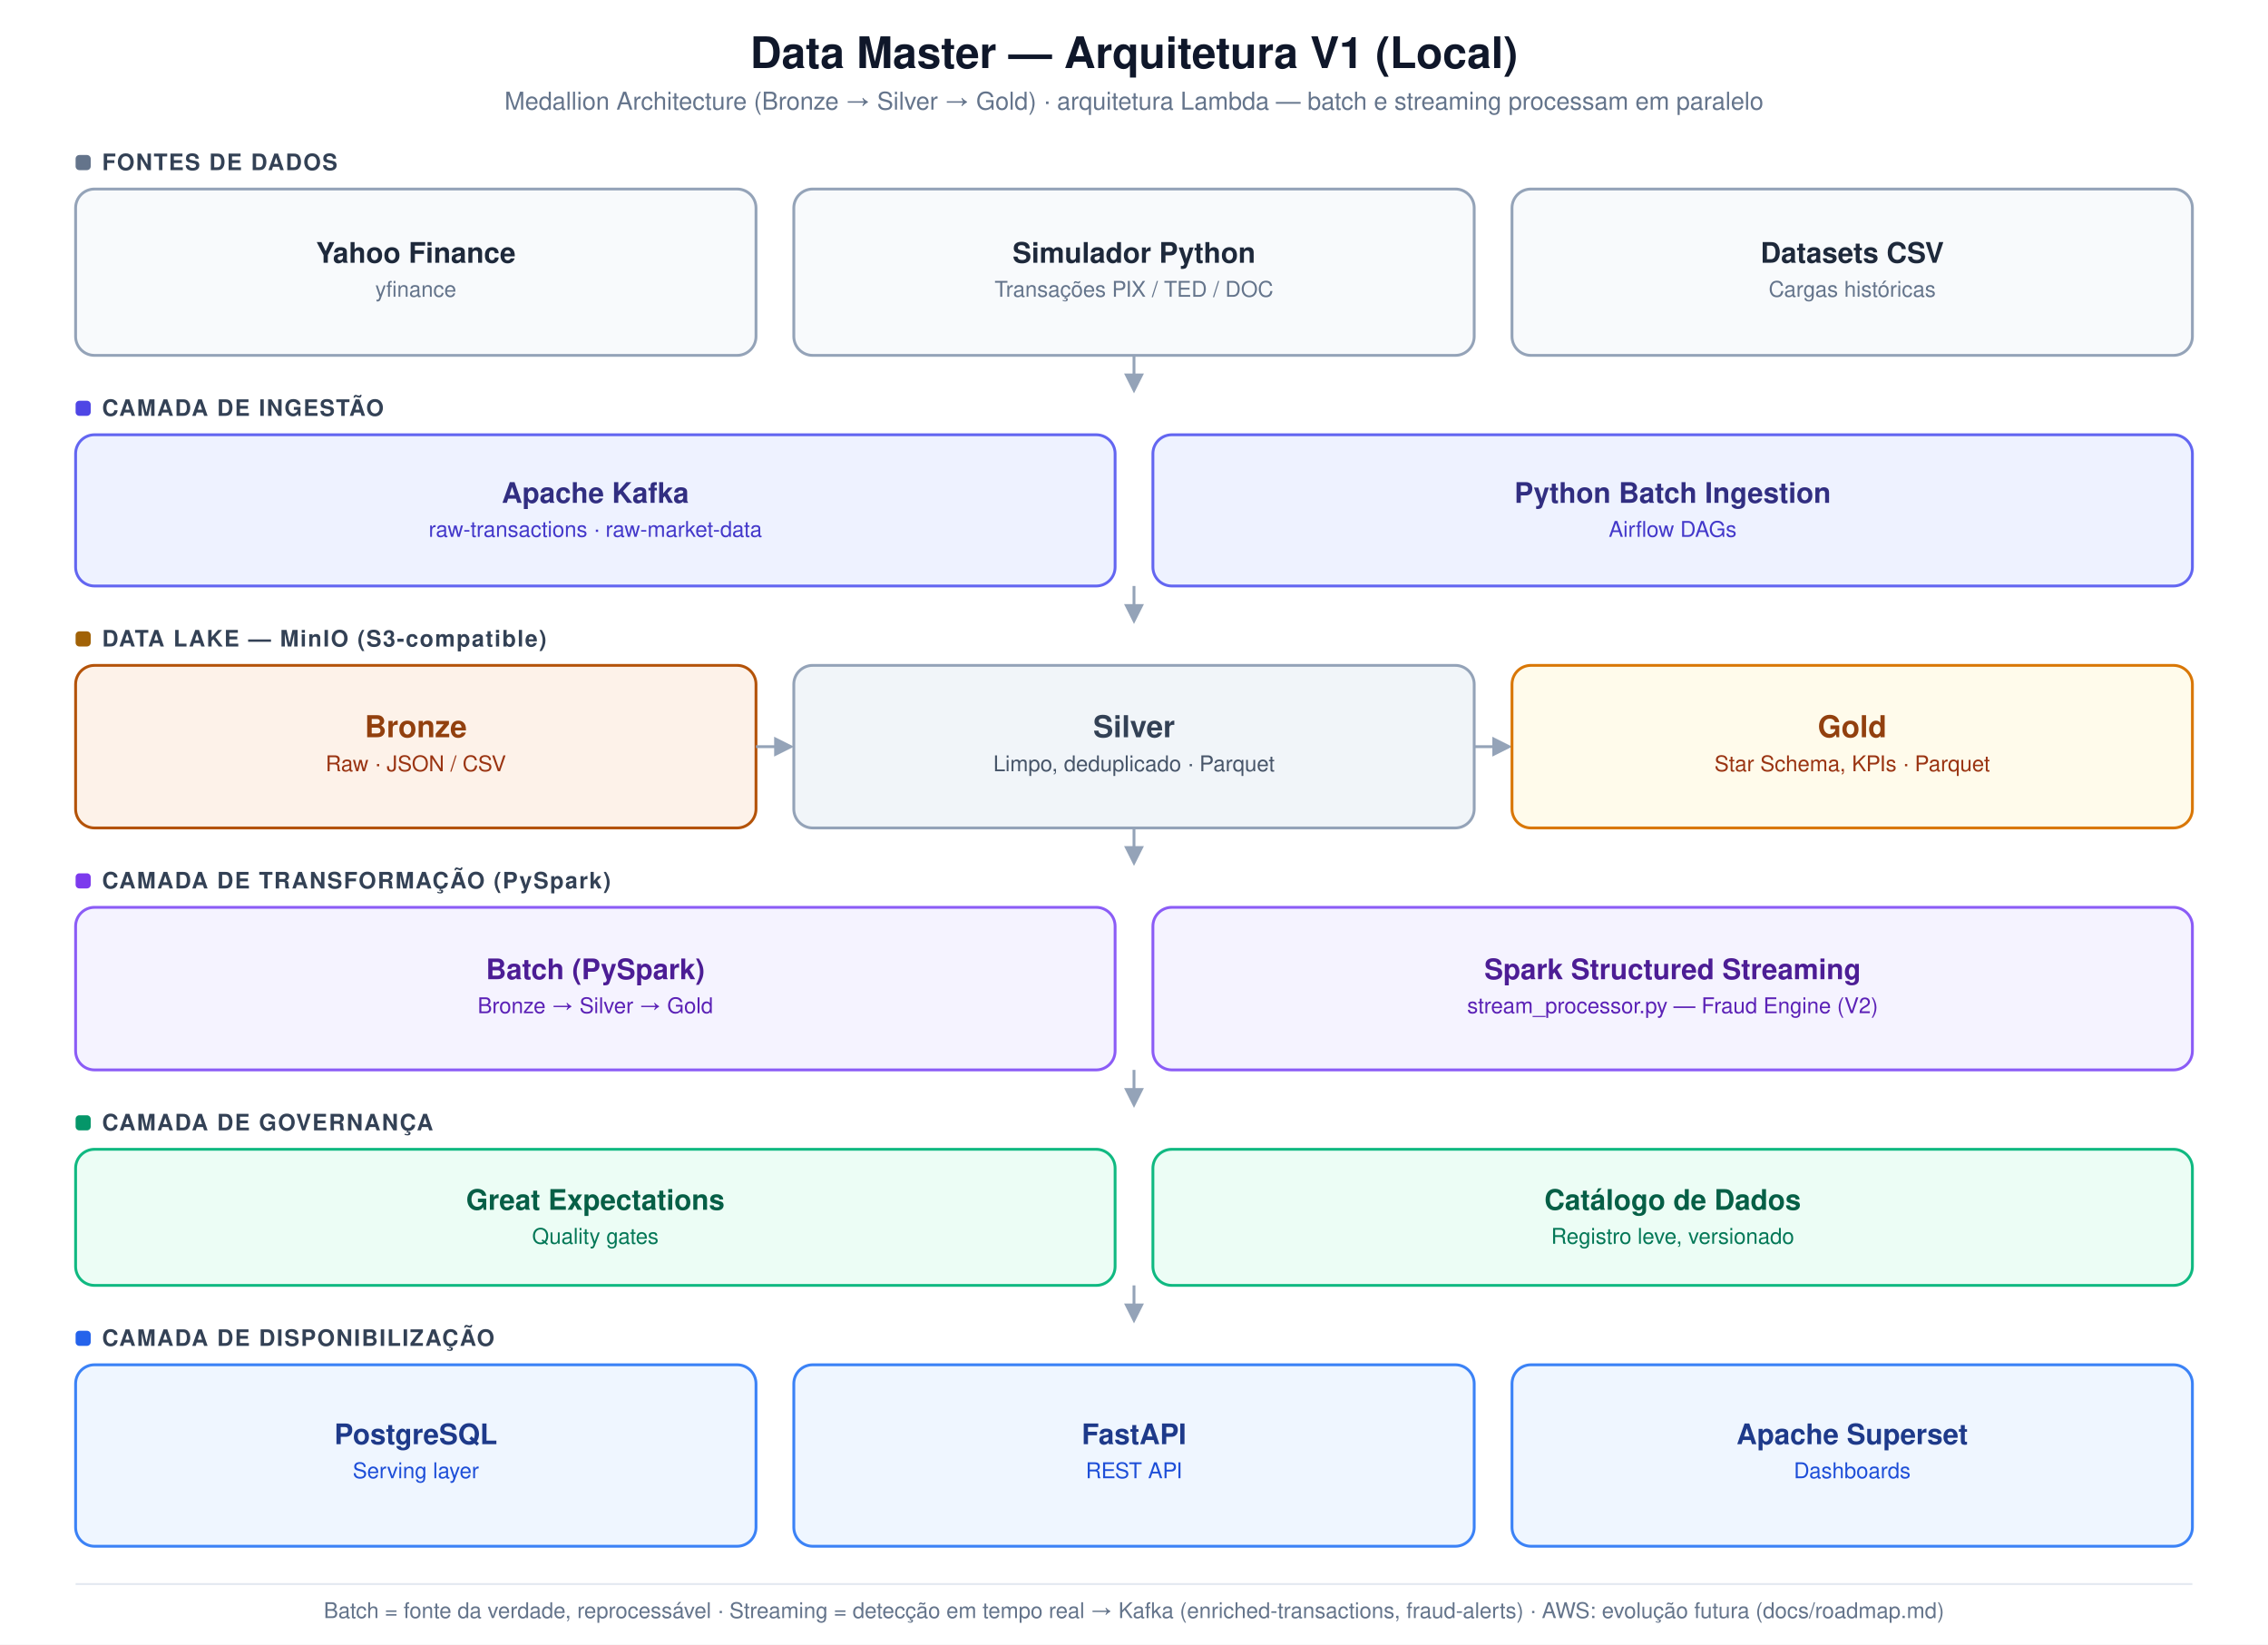
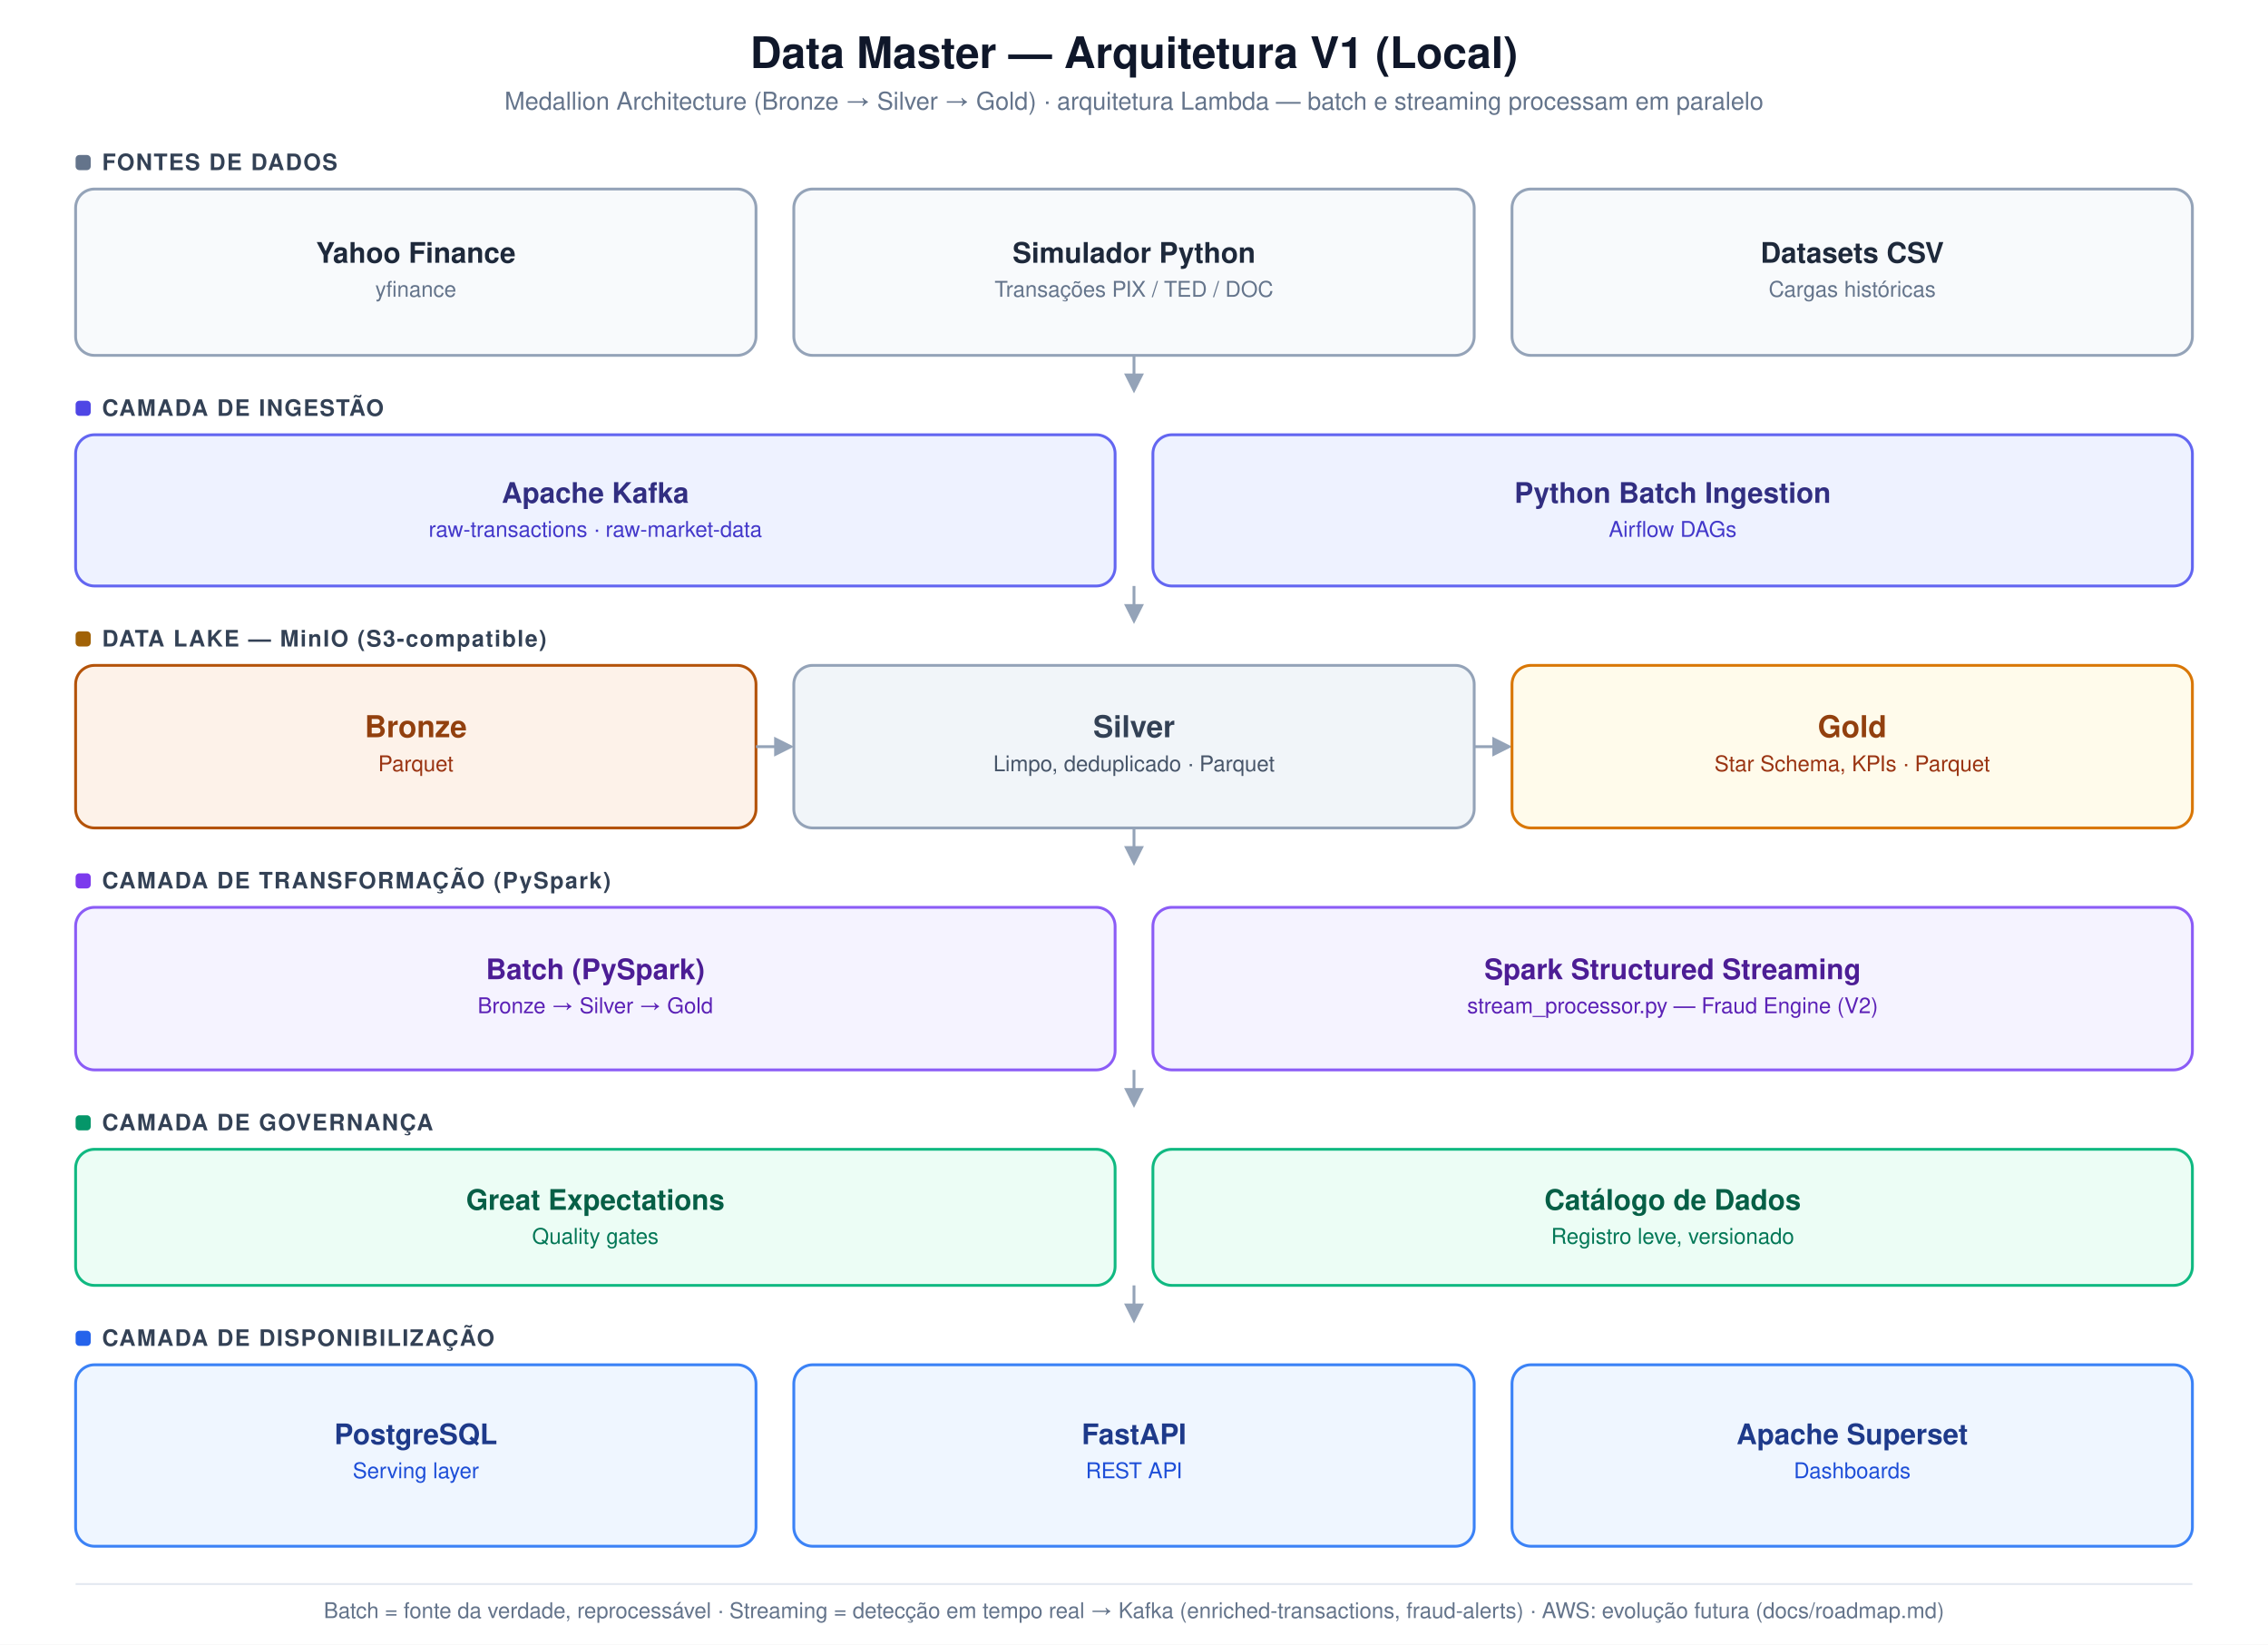
<svg xmlns="http://www.w3.org/2000/svg" viewBox="0 0 1200 870" font-family="-apple-system, 'Segoe UI', Helvetica, Arial, sans-serif">
  <defs>
    <marker id="arrow" viewBox="0 0 10 10" refX="8" refY="5" markerWidth="7" markerHeight="7" orient="auto-start-reverse">
      <path d="M0,0 L10,5 L0,10 z" fill="#94a3b8" />
    </marker>
  </defs>
  <rect x="0" y="0" width="1200" height="870" fill="#ffffff" />
  <text x="600" y="36" text-anchor="middle" font-size="23" font-weight="700" fill="#0f172a">Data Master — Arquitetura V1 (Local)</text>
  <text x="600" y="58" text-anchor="middle" font-size="13" fill="#64748b">Medallion Architecture (Bronze → Silver → Gold) · arquitetura Lambda — batch e streaming processam em paralelo</text>
  <rect x="40" y="82" width="8" height="8" rx="2" fill="#64748b" />
  <text x="54" y="90" font-size="12" font-weight="700" letter-spacing="0.06em" fill="#334155">FONTES DE DADOS</text>
  <g>
    <rect x="40" y="100" width="360" height="88" rx="10" fill="#f8fafc" stroke="#94a3b8" stroke-width="1.5" />
    <text x="220" y="139" text-anchor="middle" font-size="15" font-weight="600" fill="#1e293b">Yahoo Finance</text>
    <text x="220" y="157" text-anchor="middle" font-size="11.5" fill="#64748b">yfinance</text>
    <rect x="420" y="100" width="360" height="88" rx="10" fill="#f8fafc" stroke="#94a3b8" stroke-width="1.5" />
    <text x="600" y="139" text-anchor="middle" font-size="15" font-weight="600" fill="#1e293b">Simulador Python</text>
    <text x="600" y="157" text-anchor="middle" font-size="11.5" fill="#64748b">Transações PIX / TED / DOC</text>
    <rect x="800" y="100" width="360" height="88" rx="10" fill="#f8fafc" stroke="#94a3b8" stroke-width="1.5" />
    <text x="980" y="139" text-anchor="middle" font-size="15" font-weight="600" fill="#1e293b">Datasets CSV</text>
    <text x="980" y="157" text-anchor="middle" font-size="11.5" fill="#64748b">Cargas históricas</text>
  </g>
  <line x1="600" y1="188" x2="600" y2="206" stroke="#94a3b8" stroke-width="1.5" marker-end="url(#arrow)" />
  <rect x="40" y="212" width="8" height="8" rx="2" fill="#4f46e5" />
  <text x="54" y="220" font-size="12" font-weight="700" letter-spacing="0.06em" fill="#334155">CAMADA DE INGESTÃO</text>
  <g>
    <rect x="40" y="230" width="550" height="80" rx="10" fill="#eef2ff" stroke="#6366f1" stroke-width="1.5" />
    <text x="315" y="266" text-anchor="middle" font-size="15" font-weight="600" fill="#312e81">Apache Kafka</text>
    <text x="315" y="284" text-anchor="middle" font-size="11.5" fill="#4338ca">raw-transactions · raw-market-data</text>
    <rect x="610" y="230" width="550" height="80" rx="10" fill="#eef2ff" stroke="#6366f1" stroke-width="1.5" />
    <text x="885" y="266" text-anchor="middle" font-size="15" font-weight="600" fill="#312e81">Python Batch Ingestion</text>
    <text x="885" y="284" text-anchor="middle" font-size="11.5" fill="#4338ca">Airflow DAGs</text>
  </g>
  <line x1="600" y1="310" x2="600" y2="328" stroke="#94a3b8" stroke-width="1.5" marker-end="url(#arrow)" />
  <rect x="40" y="334" width="8" height="8" rx="2" fill="#a16207" />
  <text x="54" y="342" font-size="12" font-weight="700" letter-spacing="0.06em" fill="#334155">DATA LAKE — MinIO (S3-compatible)</text>
  <g>
    <rect x="40" y="352" width="360" height="86" rx="10" fill="#fdf2e9" stroke="#b45309" stroke-width="1.5" />
    <text x="220" y="390" text-anchor="middle" font-size="16" font-weight="700" fill="#92400e">Bronze</text>
-     <text x="220" y="408" text-anchor="middle" font-size="11.5" fill="#9a3412">Raw · JSON / CSV</text>
+     <text x="220" y="408" text-anchor="middle" font-size="11.5" fill="#9a3412">Parquet</text>
    <line x1="400" y1="395" x2="418" y2="395" stroke="#94a3b8" stroke-width="1.5" marker-end="url(#arrow)" />
    <rect x="420" y="352" width="360" height="86" rx="10" fill="#f1f5f9" stroke="#94a3b8" stroke-width="1.5" />
    <text x="600" y="390" text-anchor="middle" font-size="16" font-weight="700" fill="#334155">Silver</text>
    <text x="600" y="408" text-anchor="middle" font-size="11.5" fill="#475569">Limpo, deduplicado · Parquet</text>
    <line x1="780" y1="395" x2="798" y2="395" stroke="#94a3b8" stroke-width="1.5" marker-end="url(#arrow)" />
    <rect x="800" y="352" width="360" height="86" rx="10" fill="#fffbeb" stroke="#d97706" stroke-width="1.5" />
    <text x="980" y="390" text-anchor="middle" font-size="16" font-weight="700" fill="#92400e">Gold</text>
    <text x="980" y="408" text-anchor="middle" font-size="11.5" fill="#9a3412">Star Schema, KPIs · Parquet</text>
  </g>
  <line x1="600" y1="438" x2="600" y2="456" stroke="#94a3b8" stroke-width="1.5" marker-end="url(#arrow)" />
  <rect x="40" y="462" width="8" height="8" rx="2" fill="#7c3aed" />
  <text x="54" y="470" font-size="12" font-weight="700" letter-spacing="0.06em" fill="#334155">CAMADA DE TRANSFORMAÇÃO (PySpark)</text>
  <g>
    <rect x="40" y="480" width="550" height="86" rx="10" fill="#f5f3ff" stroke="#8b5cf6" stroke-width="1.5" />
    <text x="315" y="518" text-anchor="middle" font-size="15" font-weight="600" fill="#4c1d95">Batch (PySpark)</text>
    <text x="315" y="536" text-anchor="middle" font-size="11.5" fill="#5b21b6">Bronze → Silver → Gold</text>
    <rect x="610" y="480" width="550" height="86" rx="10" fill="#f5f3ff" stroke="#8b5cf6" stroke-width="1.5" />
    <text x="885" y="518" text-anchor="middle" font-size="15" font-weight="600" fill="#4c1d95">Spark Structured Streaming</text>
    <text x="885" y="536" text-anchor="middle" font-size="11.5" fill="#5b21b6">stream_processor.py — Fraud Engine (V2)</text>
  </g>
  <line x1="600" y1="566" x2="600" y2="584" stroke="#94a3b8" stroke-width="1.5" marker-end="url(#arrow)" />
  <rect x="40" y="590" width="8" height="8" rx="2" fill="#059669" />
  <text x="54" y="598" font-size="12" font-weight="700" letter-spacing="0.06em" fill="#334155">CAMADA DE GOVERNANÇA</text>
  <g>
    <rect x="40" y="608" width="550" height="72" rx="10" fill="#ecfdf5" stroke="#10b981" stroke-width="1.5" />
    <text x="315" y="640" text-anchor="middle" font-size="15" font-weight="600" fill="#065f46">Great Expectations</text>
    <text x="315" y="658" text-anchor="middle" font-size="11.5" fill="#047857">Quality gates</text>
    <rect x="610" y="608" width="550" height="72" rx="10" fill="#ecfdf5" stroke="#10b981" stroke-width="1.5" />
    <text x="885" y="640" text-anchor="middle" font-size="15" font-weight="600" fill="#065f46">Catálogo de Dados</text>
    <text x="885" y="658" text-anchor="middle" font-size="11.5" fill="#047857">Registro leve, versionado</text>
  </g>
  <line x1="600" y1="680" x2="600" y2="698" stroke="#94a3b8" stroke-width="1.5" marker-end="url(#arrow)" />
  <rect x="40" y="704" width="8" height="8" rx="2" fill="#2563eb" />
  <text x="54" y="712" font-size="12" font-weight="700" letter-spacing="0.06em" fill="#334155">CAMADA DE DISPONIBILIZAÇÃO</text>
  <g>
    <rect x="40" y="722" width="360" height="96" rx="10" fill="#eff6ff" stroke="#3b82f6" stroke-width="1.5" />
    <text x="220" y="764" text-anchor="middle" font-size="15" font-weight="600" fill="#1e3a8a">PostgreSQL</text>
    <text x="220" y="782" text-anchor="middle" font-size="11.5" fill="#1d4ed8">Serving layer</text>
    <rect x="420" y="722" width="360" height="96" rx="10" fill="#eff6ff" stroke="#3b82f6" stroke-width="1.5" />
    <text x="600" y="764" text-anchor="middle" font-size="15" font-weight="600" fill="#1e3a8a">FastAPI</text>
    <text x="600" y="782" text-anchor="middle" font-size="11.5" fill="#1d4ed8">REST API</text>
    <rect x="800" y="722" width="360" height="96" rx="10" fill="#eff6ff" stroke="#3b82f6" stroke-width="1.5" />
    <text x="980" y="764" text-anchor="middle" font-size="15" font-weight="600" fill="#1e3a8a">Apache Superset</text>
    <text x="980" y="782" text-anchor="middle" font-size="11.5" fill="#1d4ed8">Dashboards</text>
  </g>
  <line x1="40" y1="838" x2="1160" y2="838" stroke="#e2e8f0" stroke-width="1" />
  <text x="600" y="856" text-anchor="middle" font-size="11.5" fill="#64748b">Batch = fonte da verdade, reprocessável · Streaming = detecção em tempo real → Kafka (enriched-transactions, fraud-alerts) · AWS: evolução futura (docs/roadmap.md)</text>
</svg>
